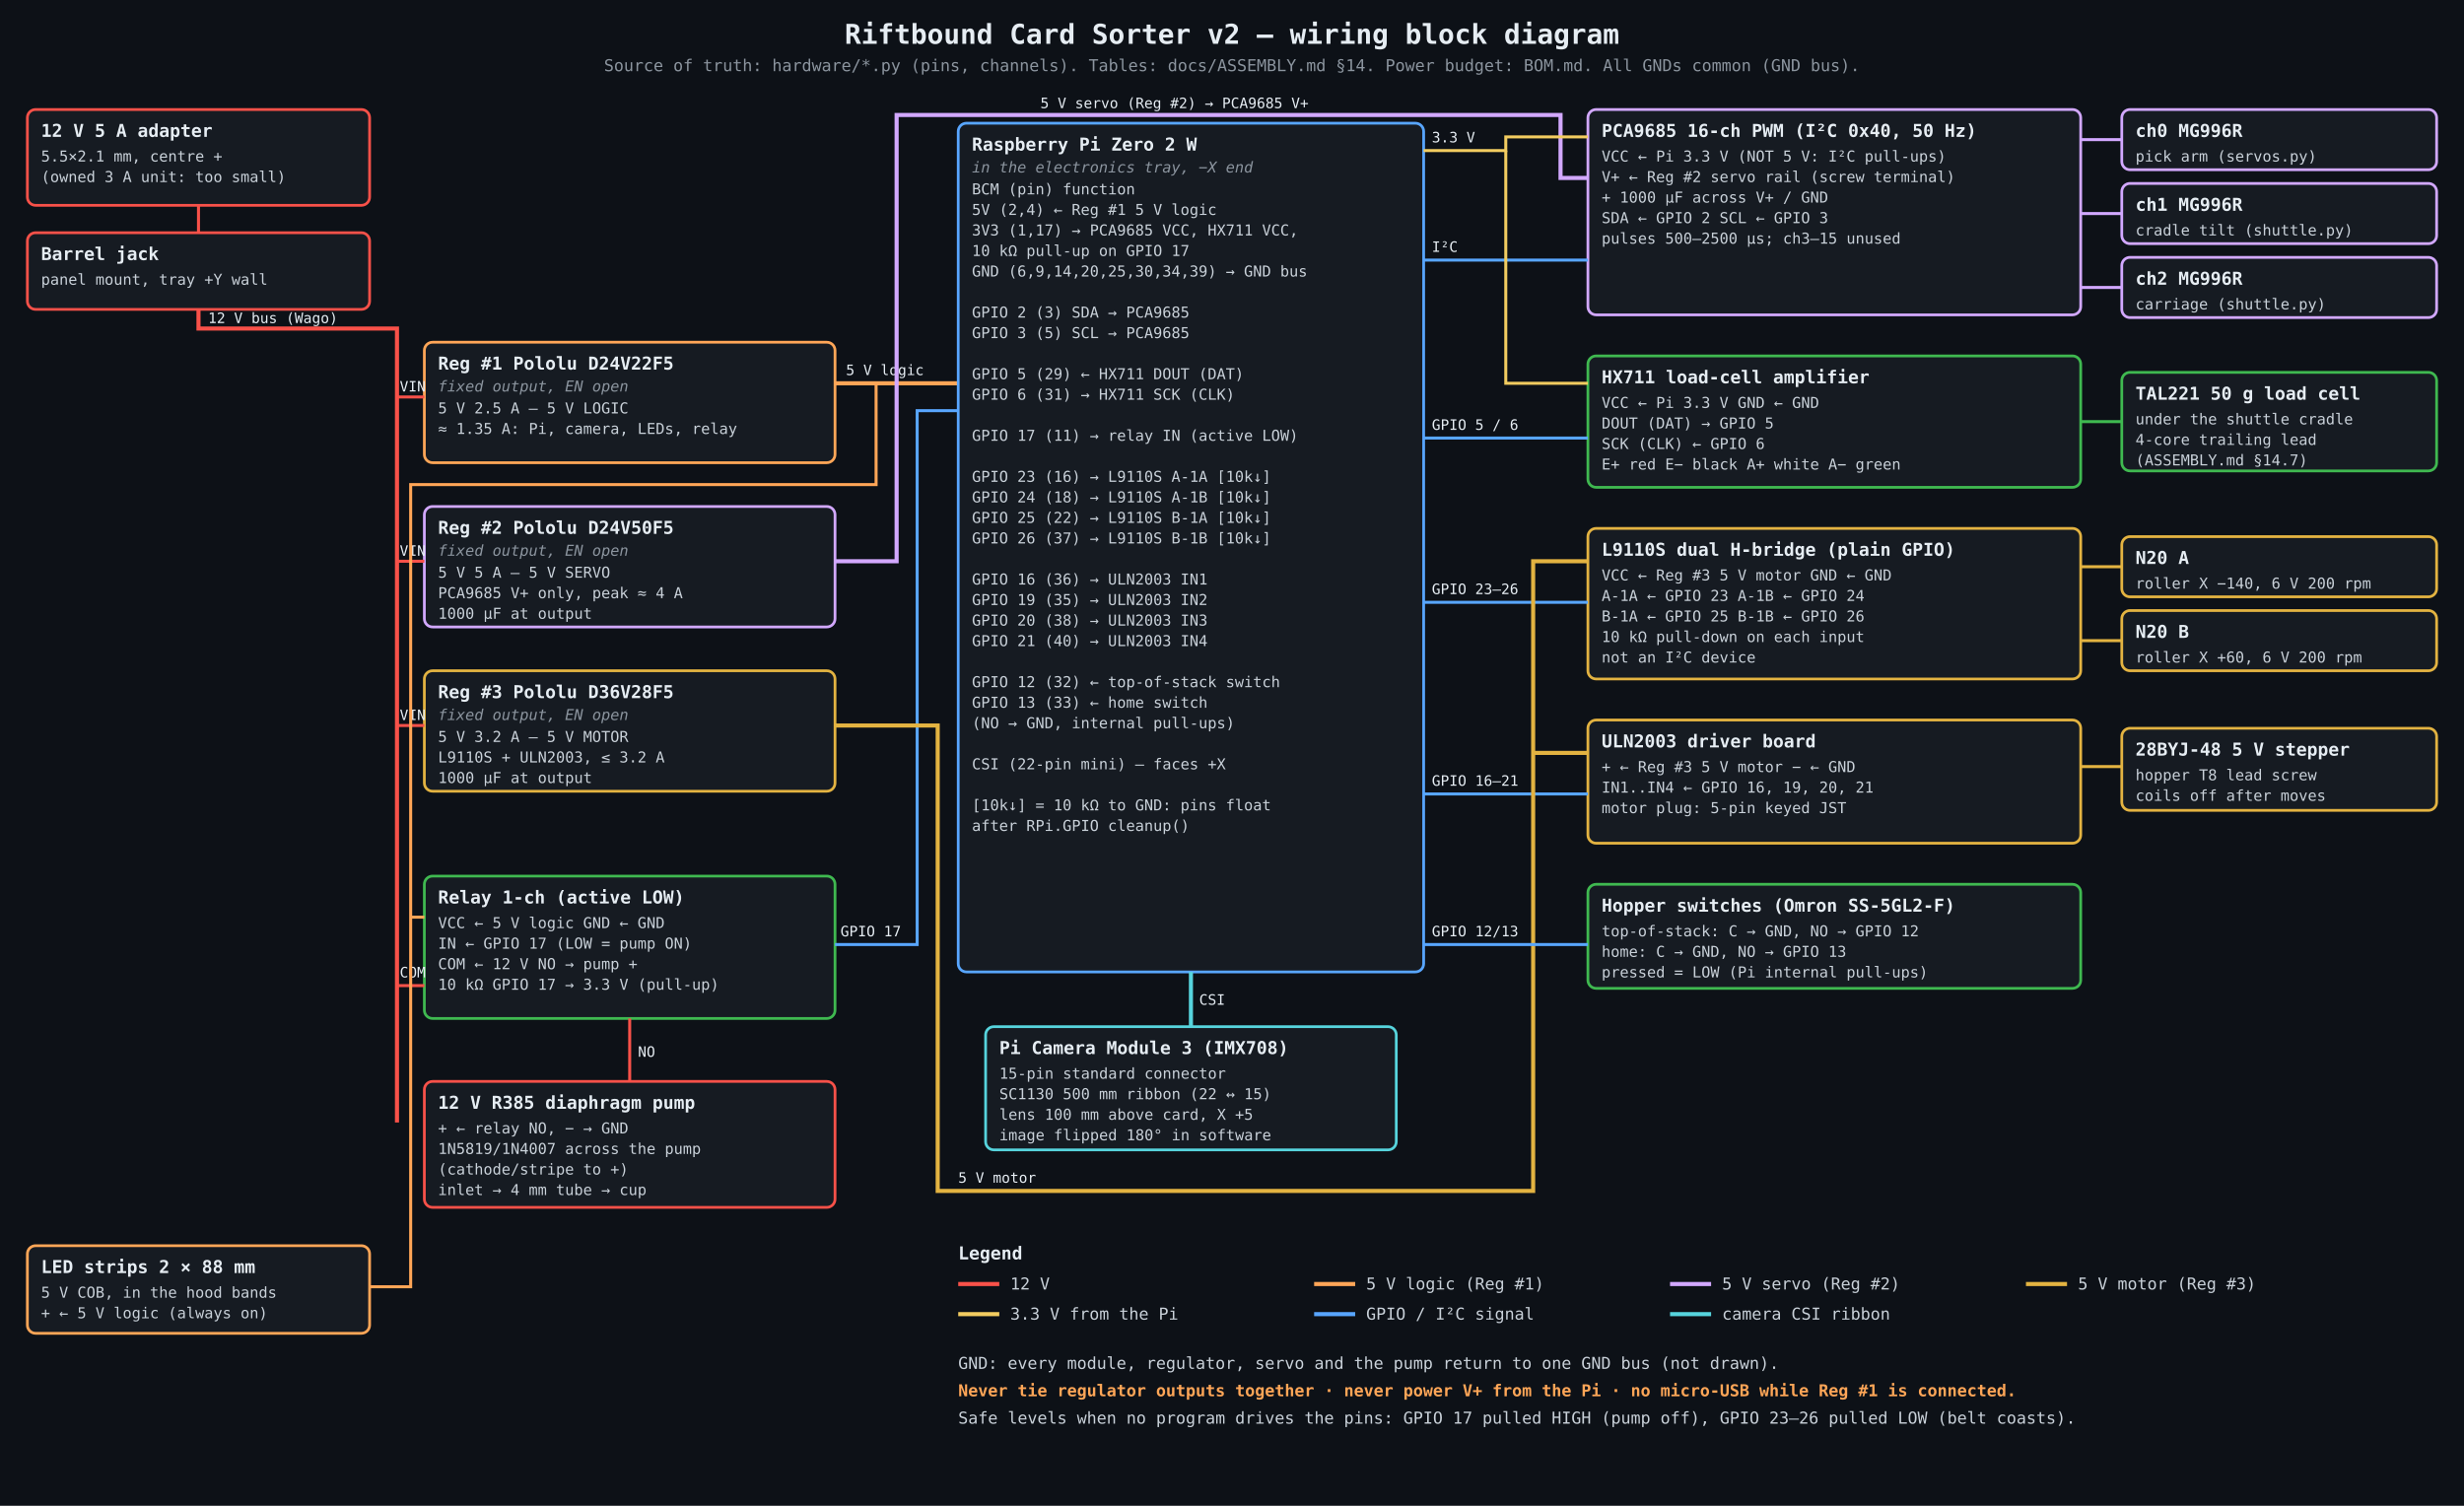
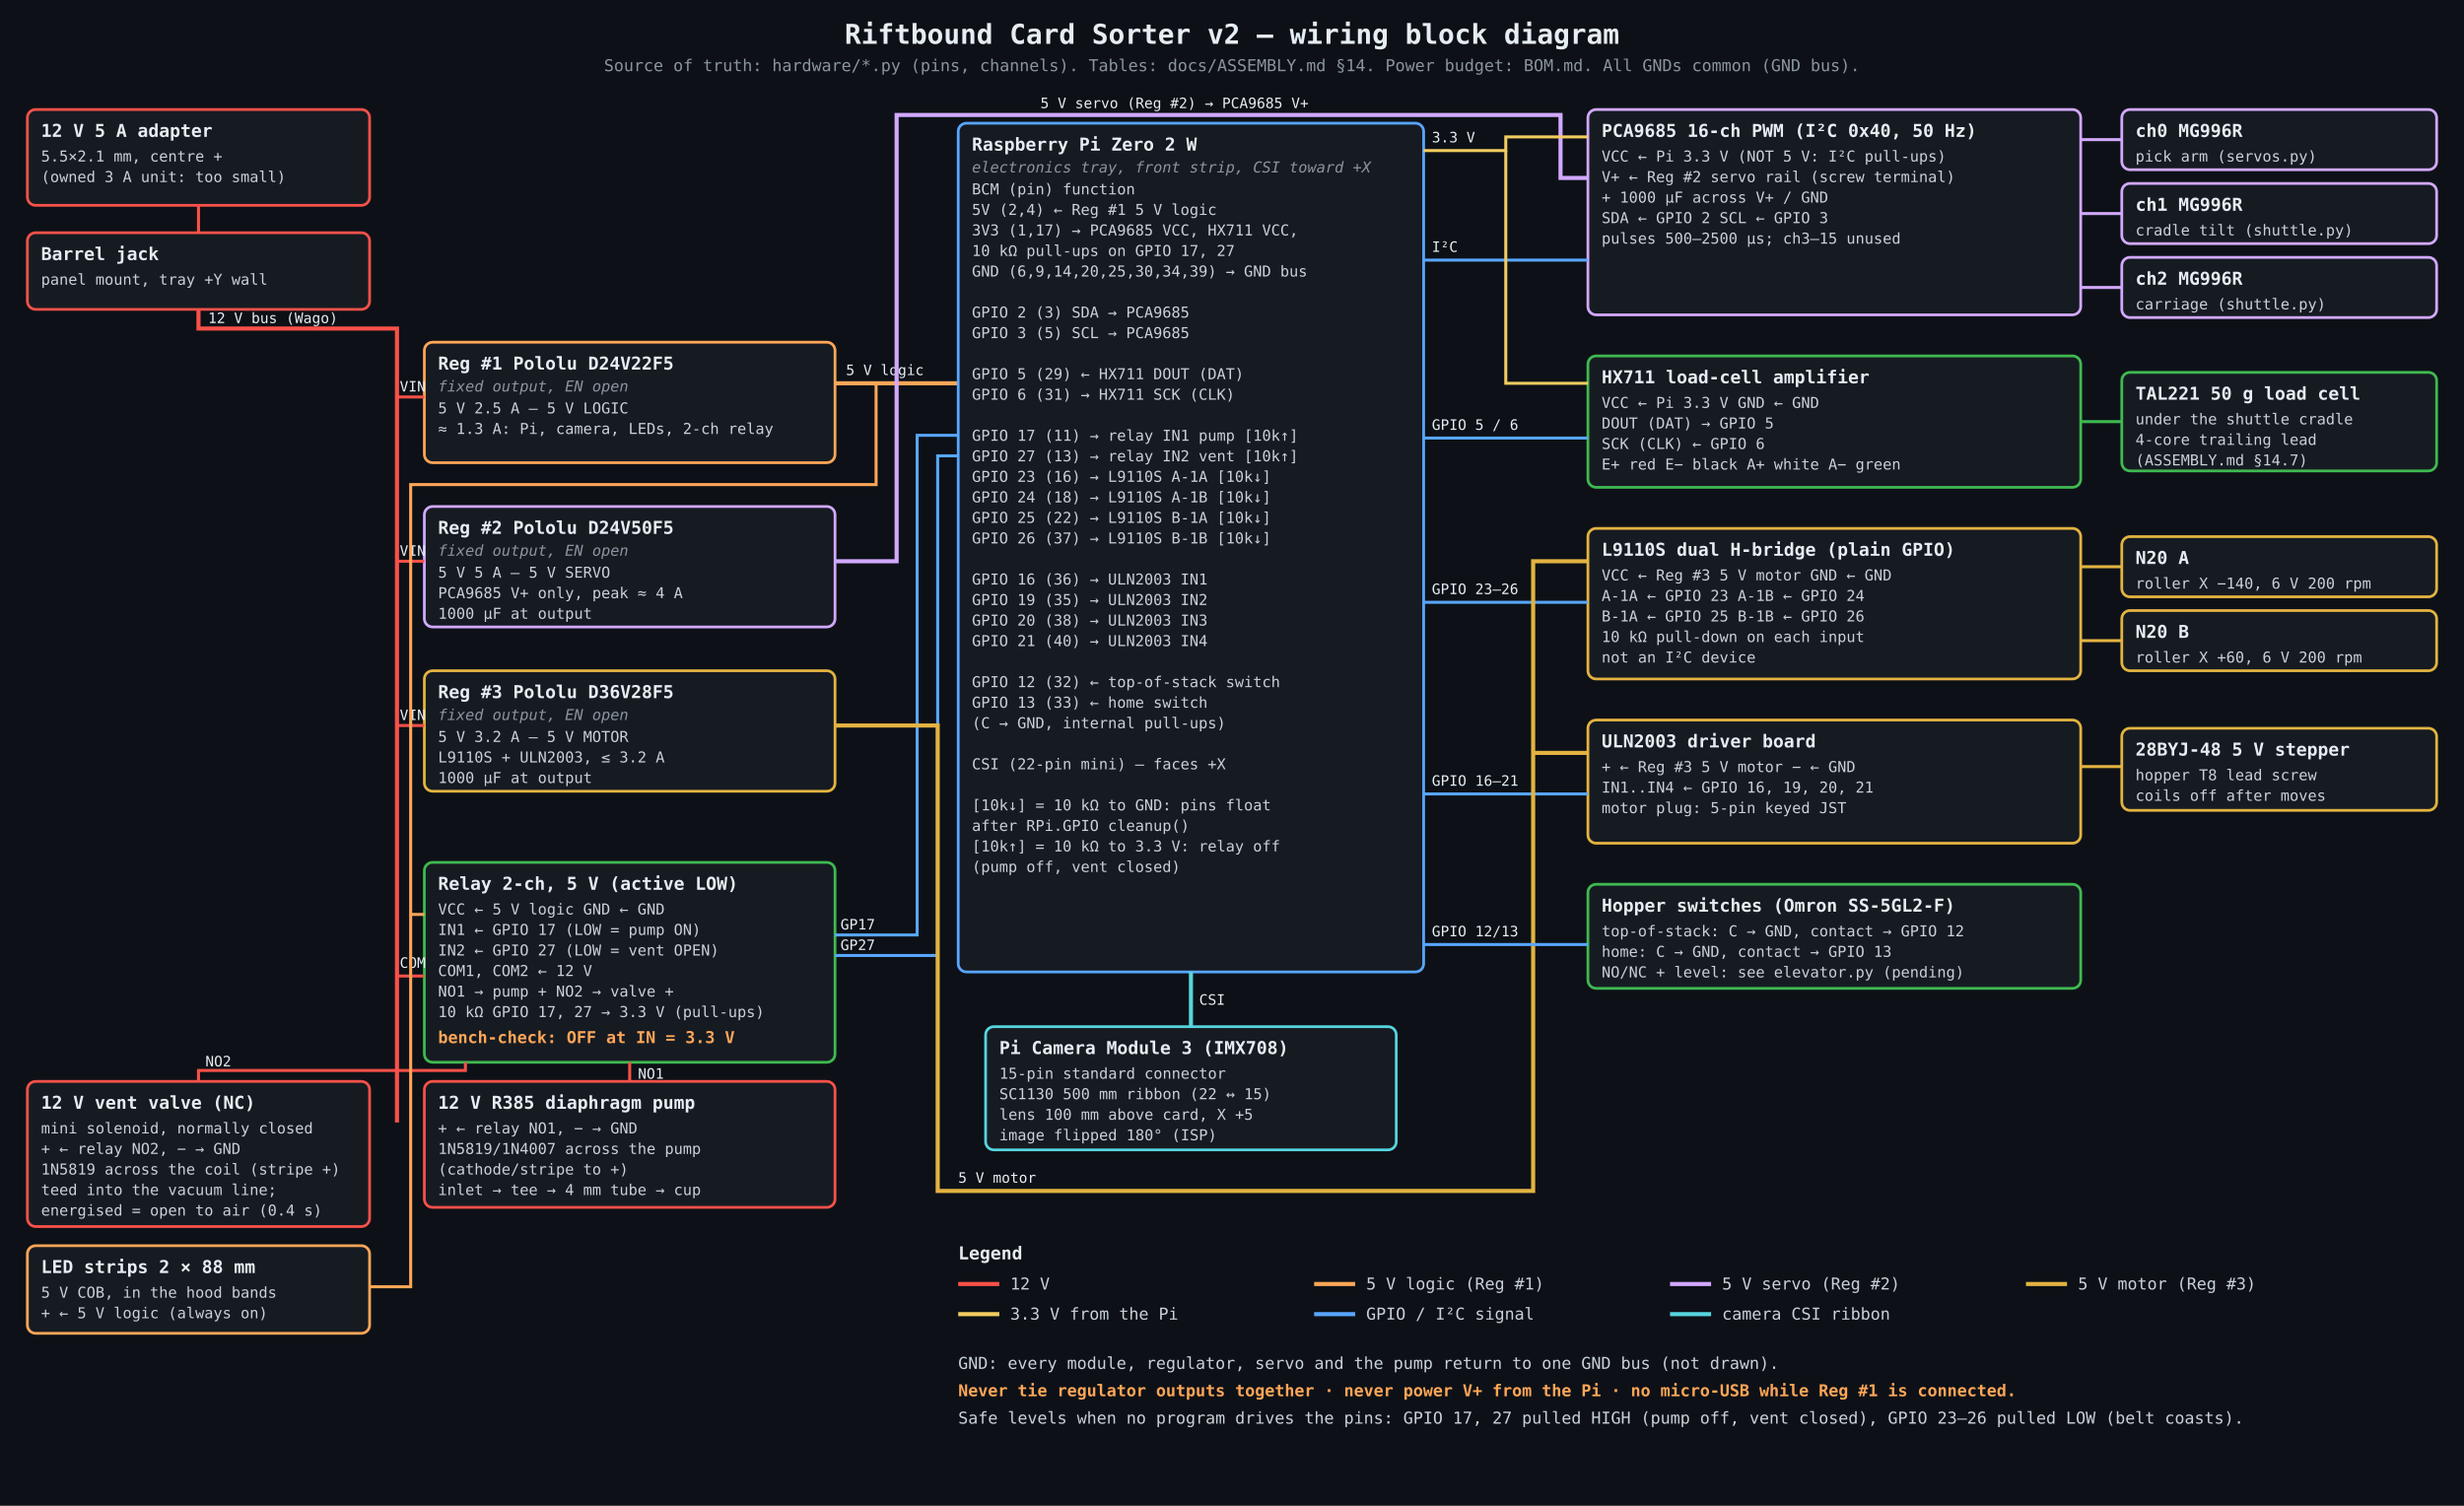
<svg xmlns="http://www.w3.org/2000/svg" width="1800" height="1100" viewBox="0 0 1800 1100">
  <defs>
    <style>
text{font-family:'DejaVu Sans Mono','Courier New',monospace}
.T{font-size:20px;font-weight:bold;fill:#e6edf3}.st{font-size:12px;fill:#8b949e}
.h{font-size:13px;font-weight:bold;fill:#e6edf3}.s{font-size:11px;fill:#8b949e;font-style:italic}
.p{font-size:11px;fill:#c9d1d9}.w{font-size:10.5px;fill:#e6edf3}.lg{font-size:12px;fill:#c9d1d9}.warn{font-size:12px;fill:#ffa657;font-weight:bold}
</style>
  </defs>
  <rect width="1800" height="1100" fill="#0d1117" />
  <text x="900.0" y="32" class="T" text-anchor="middle">Riftbound Card Sorter v2 — wiring block diagram</text>
  <text x="900.0" y="52" class="st" text-anchor="middle">Source of truth: hardware/*.py (pins, channels). Tables: docs/ASSEMBLY.md §14. Power budget: BOM.md. All GNDs common (GND bus).</text>
  <rect x="20" y="80" width="250" height="70" rx="6" fill="#161b22" stroke="#f85149" stroke-width="2" />
  <text x="30" y="100" class="h" text-anchor="start">12 V 5 A adapter</text>
  <text x="30" y="118" class="p" text-anchor="start">5.5×2.1 mm, centre +</text>
  <text x="30" y="133" class="p" text-anchor="start">(owned 3 A unit: too small)</text>
  <rect x="20" y="170" width="250" height="56" rx="6" fill="#161b22" stroke="#f85149" stroke-width="2" />
  <text x="30" y="190" class="h" text-anchor="start">Barrel jack</text>
  <text x="30" y="208" class="p" text-anchor="start">panel mount, tray +Y wall</text>
  <path d="M145,150 L145,170" fill="none" stroke="#f85149" stroke-width="2.2" />
  <path d="M145,226 L145,240 L290,240 L290,820" fill="none" stroke="#f85149" stroke-width="3" />
  <text x="152" y="236" class="w" text-anchor="start">12 V bus (Wago)</text>
  <rect x="310" y="250" width="300" height="88" rx="6" fill="#161b22" stroke="#ffa657" stroke-width="2" />
  <text x="320" y="270" class="h" text-anchor="start">Reg #1  Pololu D24V22F5</text>
  <text x="320" y="286" class="s" text-anchor="start">fixed output, EN open</text>
  <text x="320" y="302" class="p" text-anchor="start">5 V 2.5 A  —  5 V LOGIC</text>
-   <text x="320" y="317" class="p" text-anchor="start">≈ 1.35 A: Pi, camera, LEDs, relay</text>
+   <text x="320" y="317" class="p" text-anchor="start">≈ 1.3 A: Pi, camera, LEDs, 2-ch relay</text>
  <rect x="310" y="370" width="300" height="88" rx="6" fill="#161b22" stroke="#d2a8ff" stroke-width="2" />
  <text x="320" y="390" class="h" text-anchor="start">Reg #2  Pololu D24V50F5</text>
  <text x="320" y="406" class="s" text-anchor="start">fixed output, EN open</text>
  <text x="320" y="422" class="p" text-anchor="start">5 V 5 A  —  5 V SERVO</text>
  <text x="320" y="437" class="p" text-anchor="start">PCA9685 V+ only, peak ≈ 4 A</text>
  <text x="320" y="452" class="p" text-anchor="start">1000 µF at output</text>
  <rect x="310" y="490" width="300" height="88" rx="6" fill="#161b22" stroke="#e3b341" stroke-width="2" />
  <text x="320" y="510" class="h" text-anchor="start">Reg #3  Pololu D36V28F5</text>
  <text x="320" y="526" class="s" text-anchor="start">fixed output, EN open</text>
  <text x="320" y="542" class="p" text-anchor="start">5 V 3.2 A  —  5 V MOTOR</text>
  <text x="320" y="557" class="p" text-anchor="start">L9110S + ULN2003, ≤ 3.2 A</text>
  <text x="320" y="572" class="p" text-anchor="start">1000 µF at output</text>
  <path d="M290,290 L310,290" fill="none" stroke="#f85149" stroke-width="2.2" />
  <text x="292" y="286" class="w" text-anchor="start">VIN</text>
  <path d="M290,410 L310,410" fill="none" stroke="#f85149" stroke-width="2.2" />
  <text x="292" y="406" class="w" text-anchor="start">VIN</text>
  <path d="M290,530 L310,530" fill="none" stroke="#f85149" stroke-width="2.2" />
  <text x="292" y="526" class="w" text-anchor="start">VIN</text>
-   <rect x="310" y="640" width="300" height="104" rx="6" fill="#161b22" stroke="#3fb950" stroke-width="2" />
-   <text x="320" y="660" class="h" text-anchor="start">Relay 1-ch (active LOW)</text>
-   <text x="320" y="678" class="p" text-anchor="start">VCC ← 5 V logic    GND ← GND</text>
-   <text x="320" y="693" class="p" text-anchor="start">IN  ← GPIO 17 (LOW = pump ON)</text>
-   <text x="320" y="708" class="p" text-anchor="start">COM ← 12 V    NO → pump +</text>
-   <text x="320" y="723" class="p" text-anchor="start">10 kΩ GPIO 17 → 3.3 V (pull-up)</text>
-   <path d="M290,720 L310,720" fill="none" stroke="#f85149" stroke-width="2.2" />
-   <text x="292" y="714" class="w" text-anchor="start">COM</text>
+   <rect x="310" y="630" width="300" height="146" rx="6" fill="#161b22" stroke="#3fb950" stroke-width="2" />
+   <text x="320" y="650" class="h" text-anchor="start">Relay 2-ch, 5 V (active LOW)</text>
+   <text x="320" y="668" class="p" text-anchor="start">VCC ← 5 V logic    GND ← GND</text>
+   <text x="320" y="683" class="p" text-anchor="start">IN1 ← GPIO 17 (LOW = pump ON)</text>
+   <text x="320" y="698" class="p" text-anchor="start">IN2 ← GPIO 27 (LOW = vent OPEN)</text>
+   <text x="320" y="713" class="p" text-anchor="start">COM1, COM2 ← 12 V</text>
+   <text x="320" y="728" class="p" text-anchor="start">NO1 → pump +    NO2 → valve +</text>
+   <text x="320" y="743" class="p" text-anchor="start">10 kΩ GPIO 17, 27 → 3.3 V (pull-ups)</text>
+   <text x="320" y="762" class="warn" text-anchor="start">bench-check: OFF at IN = 3.3 V</text>
+   <path d="M290,713 L310,713" fill="none" stroke="#f85149" stroke-width="2.2" />
+   <text x="292" y="707" class="w" text-anchor="start">COM</text>
  <rect x="310" y="790" width="300" height="92" rx="6" fill="#161b22" stroke="#f85149" stroke-width="2" />
  <text x="320" y="810" class="h" text-anchor="start">12 V R385 diaphragm pump</text>
-   <text x="320" y="828" class="p" text-anchor="start">+ ← relay NO,  − → GND</text>
+   <text x="320" y="828" class="p" text-anchor="start">+ ← relay NO1,  − → GND</text>
  <text x="320" y="843" class="p" text-anchor="start">1N5819/1N4007 across the pump</text>
  <text x="320" y="858" class="p" text-anchor="start">(cathode/stripe to +)</text>
-   <text x="320" y="873" class="p" text-anchor="start">inlet → 4 mm tube → cup</text>
-   <path d="M460,744 L460,790" fill="none" stroke="#f85149" stroke-width="2.2" />
-   <text x="466" y="772" class="w" text-anchor="start">NO</text>
+   <text x="320" y="873" class="p" text-anchor="start">inlet → tee → 4 mm tube → cup</text>
+   <path d="M460,776 L460,790" fill="none" stroke="#f85149" stroke-width="2.2" />
+   <text x="466" y="788" class="w" text-anchor="start">NO1</text>
+   <rect x="20" y="790" width="250" height="106" rx="6" fill="#161b22" stroke="#f85149" stroke-width="2" />
+   <text x="30" y="810" class="h" text-anchor="start">12 V vent valve (NC)</text>
+   <text x="30" y="828" class="p" text-anchor="start">mini solenoid, normally closed</text>
+   <text x="30" y="843" class="p" text-anchor="start">+ ← relay NO2,  − → GND</text>
+   <text x="30" y="858" class="p" text-anchor="start">1N5819 across the coil (stripe +)</text>
+   <text x="30" y="873" class="p" text-anchor="start">teed into the vacuum line;</text>
+   <text x="30" y="888" class="p" text-anchor="start">energised = open to air (0.4 s)</text>
+   <path d="M340,776 L340,782 L145,782 L145,790" fill="none" stroke="#f85149" stroke-width="2.2" />
+   <text x="150" y="779" class="w" text-anchor="start">NO2</text>
  <rect x="20" y="910" width="250" height="64" rx="6" fill="#161b22" stroke="#ffa657" stroke-width="2" />
  <text x="30" y="930" class="h" text-anchor="start">LED strips 2 × 88 mm</text>
  <text x="30" y="948" class="p" text-anchor="start">5 V COB, in the hood bands</text>
  <text x="30" y="963" class="p" text-anchor="start">+ ← 5 V logic (always on)</text>
  <path d="M610,280 L700,280" fill="none" stroke="#ffa657" stroke-width="3" />
  <text x="618" y="274" class="w" text-anchor="start">5 V logic</text>
  <path d="M640,280 L640,354 L300,354 L300,940 L270,940" fill="none" stroke="#ffa657" stroke-width="2.2" />
-   <path d="M300,670 L310,670" fill="none" stroke="#ffa657" stroke-width="2.2" />
+   <path d="M300,668 L310,668" fill="none" stroke="#ffa657" stroke-width="2.2" />
  <rect x="700" y="90" width="340" height="620" rx="6" fill="#161b22" stroke="#58a6ff" stroke-width="2" />
  <text x="710" y="110" class="h" text-anchor="start">Raspberry Pi Zero 2 W</text>
-   <text x="710" y="126" class="s" text-anchor="start">in the electronics tray, −X end</text>
+   <text x="710" y="126" class="s" text-anchor="start">electronics tray, front strip, CSI toward +X</text>
  <text x="710" y="142" class="p" text-anchor="start">BCM (pin)    function</text>
  <text x="710" y="157" class="p" text-anchor="start">5V  (2,4)    ← Reg #1 5 V logic</text>
  <text x="710" y="172" class="p" text-anchor="start">3V3 (1,17)   → PCA9685 VCC, HX711 VCC,</text>
-   <text x="710" y="187" class="p" text-anchor="start">               10 kΩ pull-up on GPIO 17</text>
+   <text x="710" y="187" class="p" text-anchor="start">               10 kΩ pull-ups on GPIO 17, 27</text>
  <text x="710" y="202" class="p" text-anchor="start">GND (6,9,14,20,25,30,34,39) → GND bus</text>
  <text x="710" y="217" class="p" text-anchor="start" />
  <text x="710" y="232" class="p" text-anchor="start">GPIO 2  (3)  SDA → PCA9685</text>
  <text x="710" y="247" class="p" text-anchor="start">GPIO 3  (5)  SCL → PCA9685</text>
  <text x="710" y="262" class="p" text-anchor="start" />
  <text x="710" y="277" class="p" text-anchor="start">GPIO 5  (29) ← HX711 DOUT (DAT)</text>
  <text x="710" y="292" class="p" text-anchor="start">GPIO 6  (31) → HX711 SCK  (CLK)</text>
  <text x="710" y="307" class="p" text-anchor="start" />
-   <text x="710" y="322" class="p" text-anchor="start">GPIO 17 (11) → relay IN (active LOW)</text>
-   <text x="710" y="337" class="p" text-anchor="start" />
+   <text x="710" y="322" class="p" text-anchor="start">GPIO 17 (11) → relay IN1 pump  [10k↑]</text>
+   <text x="710" y="337" class="p" text-anchor="start">GPIO 27 (13) → relay IN2 vent  [10k↑]</text>
  <text x="710" y="352" class="p" text-anchor="start">GPIO 23 (16) → L9110S A-1A  [10k↓]</text>
  <text x="710" y="367" class="p" text-anchor="start">GPIO 24 (18) → L9110S A-1B  [10k↓]</text>
  <text x="710" y="382" class="p" text-anchor="start">GPIO 25 (22) → L9110S B-1A  [10k↓]</text>
  <text x="710" y="397" class="p" text-anchor="start">GPIO 26 (37) → L9110S B-1B  [10k↓]</text>
  <text x="710" y="412" class="p" text-anchor="start" />
  <text x="710" y="427" class="p" text-anchor="start">GPIO 16 (36) → ULN2003 IN1</text>
  <text x="710" y="442" class="p" text-anchor="start">GPIO 19 (35) → ULN2003 IN2</text>
  <text x="710" y="457" class="p" text-anchor="start">GPIO 20 (38) → ULN2003 IN3</text>
  <text x="710" y="472" class="p" text-anchor="start">GPIO 21 (40) → ULN2003 IN4</text>
  <text x="710" y="487" class="p" text-anchor="start" />
  <text x="710" y="502" class="p" text-anchor="start">GPIO 12 (32) ← top-of-stack switch</text>
  <text x="710" y="517" class="p" text-anchor="start">GPIO 13 (33) ← home switch</text>
-   <text x="710" y="532" class="p" text-anchor="start">               (NO → GND, internal pull-ups)</text>
+   <text x="710" y="532" class="p" text-anchor="start">               (C → GND, internal pull-ups)</text>
  <text x="710" y="547" class="p" text-anchor="start" />
  <text x="710" y="562" class="p" text-anchor="start">CSI (22-pin mini) — faces +X</text>
  <text x="710" y="577" class="p" text-anchor="start" />
  <text x="710" y="592" class="p" text-anchor="start">[10k↓] = 10 kΩ to GND: pins float</text>
  <text x="710" y="607" class="p" text-anchor="start">         after RPi.GPIO cleanup()</text>
-   <path d="M700,300 L670,300 L670,690 L610,690" fill="none" stroke="#58a6ff" stroke-width="2.2" />
-   <text x="614" y="684" class="w" text-anchor="start">GPIO 17</text>
+   <text x="710" y="622" class="p" text-anchor="start">[10k↑] = 10 kΩ to 3.3 V: relay off</text>
+   <text x="710" y="637" class="p" text-anchor="start">         (pump off, vent closed)</text>
+   <path d="M700,318 L670,318 L670,683 L610,683" fill="none" stroke="#58a6ff" stroke-width="2.2" />
+   <text x="614" y="679" class="w" text-anchor="start">GP17</text>
+   <path d="M700,333 L685,333 L685,698 L610,698" fill="none" stroke="#58a6ff" stroke-width="2.2" />
+   <text x="614" y="694" class="w" text-anchor="start">GP27</text>
  <rect x="1160" y="80" width="360" height="150" rx="6" fill="#161b22" stroke="#d2a8ff" stroke-width="2" />
  <text x="1170" y="100" class="h" text-anchor="start">PCA9685 16-ch PWM (I²C 0x40, 50 Hz)</text>
  <text x="1170" y="118" class="p" text-anchor="start">VCC ← Pi 3.3 V  (NOT 5 V: I²C pull-ups)</text>
  <text x="1170" y="133" class="p" text-anchor="start">V+  ← Reg #2 servo rail (screw terminal)</text>
  <text x="1170" y="148" class="p" text-anchor="start">      + 1000 µF across V+ / GND</text>
  <text x="1170" y="163" class="p" text-anchor="start">SDA ← GPIO 2    SCL ← GPIO 3</text>
  <text x="1170" y="178" class="p" text-anchor="start">pulses 500–2500 µs; ch3–15 unused</text>
  <rect x="1550" y="80" width="230" height="44" rx="6" fill="#161b22" stroke="#d2a8ff" stroke-width="2" />
  <text x="1560" y="100" class="h" text-anchor="start">ch0 MG996R</text>
  <text x="1560" y="118" class="p" text-anchor="start">pick arm (servos.py)</text>
  <rect x="1550" y="134" width="230" height="44" rx="6" fill="#161b22" stroke="#d2a8ff" stroke-width="2" />
  <text x="1560" y="154" class="h" text-anchor="start">ch1 MG996R</text>
  <text x="1560" y="172" class="p" text-anchor="start">cradle tilt (shuttle.py)</text>
  <rect x="1550" y="188" width="230" height="44" rx="6" fill="#161b22" stroke="#d2a8ff" stroke-width="2" />
  <text x="1560" y="208" class="h" text-anchor="start">ch2 MG996R</text>
  <text x="1560" y="226" class="p" text-anchor="start">carriage (shuttle.py)</text>
  <path d="M1520,102 L1550,102" fill="none" stroke="#d2a8ff" stroke-width="2.2" />
  <path d="M1520,156 L1550,156" fill="none" stroke="#d2a8ff" stroke-width="2.2" />
  <path d="M1520,210 L1550,210" fill="none" stroke="#d2a8ff" stroke-width="2.2" />
  <path d="M1040,190 L1160,190" fill="none" stroke="#58a6ff" stroke-width="2.2" />
  <text x="1046" y="184" class="w" text-anchor="start">I²C</text>
  <path d="M610,410 L655,410 L655,84 L1140,84 L1140,130 L1160,130" fill="none" stroke="#d2a8ff" stroke-width="3" />
  <text x="760" y="79" class="w" text-anchor="start">5 V servo (Reg #2) → PCA9685 V+</text>
  <rect x="1160" y="260" width="360" height="96" rx="6" fill="#161b22" stroke="#3fb950" stroke-width="2" />
  <text x="1170" y="280" class="h" text-anchor="start">HX711 load-cell amplifier</text>
  <text x="1170" y="298" class="p" text-anchor="start">VCC ← Pi 3.3 V    GND ← GND</text>
  <text x="1170" y="313" class="p" text-anchor="start">DOUT (DAT) → GPIO 5</text>
  <text x="1170" y="328" class="p" text-anchor="start">SCK  (CLK) ← GPIO 6</text>
  <text x="1170" y="343" class="p" text-anchor="start">E+ red  E− black  A+ white  A− green</text>
  <rect x="1550" y="272" width="230" height="72" rx="6" fill="#161b22" stroke="#3fb950" stroke-width="2" />
  <text x="1560" y="292" class="h" text-anchor="start">TAL221 50 g load cell</text>
  <text x="1560" y="310" class="p" text-anchor="start">under the shuttle cradle</text>
  <text x="1560" y="325" class="p" text-anchor="start">4-core trailing lead</text>
  <text x="1560" y="340" class="p" text-anchor="start">(ASSEMBLY.md §14.7)</text>
  <path d="M1520,308 L1550,308" fill="none" stroke="#3fb950" stroke-width="2.2" />
  <path d="M1040,320 L1160,320" fill="none" stroke="#58a6ff" stroke-width="2.2" />
  <text x="1046" y="314" class="w" text-anchor="start">GPIO 5 / 6</text>
  <rect x="1160" y="386" width="360" height="110" rx="6" fill="#161b22" stroke="#e3b341" stroke-width="2" />
  <text x="1170" y="406" class="h" text-anchor="start">L9110S dual H-bridge (plain GPIO)</text>
  <text x="1170" y="424" class="p" text-anchor="start">VCC ← Reg #3 5 V motor   GND ← GND</text>
  <text x="1170" y="439" class="p" text-anchor="start">A-1A ← GPIO 23    A-1B ← GPIO 24</text>
  <text x="1170" y="454" class="p" text-anchor="start">B-1A ← GPIO 25    B-1B ← GPIO 26</text>
  <text x="1170" y="469" class="p" text-anchor="start">10 kΩ pull-down on each input</text>
  <text x="1170" y="484" class="p" text-anchor="start">not an I²C device</text>
  <rect x="1550" y="392" width="230" height="44" rx="6" fill="#161b22" stroke="#e3b341" stroke-width="2" />
  <text x="1560" y="412" class="h" text-anchor="start">N20 A</text>
  <text x="1560" y="430" class="p" text-anchor="start">roller X −140, 6 V 200 rpm</text>
  <rect x="1550" y="446" width="230" height="44" rx="6" fill="#161b22" stroke="#e3b341" stroke-width="2" />
  <text x="1560" y="466" class="h" text-anchor="start">N20 B</text>
  <text x="1560" y="484" class="p" text-anchor="start">roller X +60, 6 V 200 rpm</text>
  <path d="M1520,414 L1550,414" fill="none" stroke="#e3b341" stroke-width="2.2" />
  <path d="M1520,468 L1550,468" fill="none" stroke="#e3b341" stroke-width="2.2" />
  <path d="M1040,440 L1160,440" fill="none" stroke="#58a6ff" stroke-width="2.2" />
  <text x="1046" y="434" class="w" text-anchor="start">GPIO 23–26</text>
  <rect x="1160" y="526" width="360" height="90" rx="6" fill="#161b22" stroke="#e3b341" stroke-width="2" />
  <text x="1170" y="546" class="h" text-anchor="start">ULN2003 driver board</text>
  <text x="1170" y="564" class="p" text-anchor="start">+ ← Reg #3 5 V motor    − ← GND</text>
  <text x="1170" y="579" class="p" text-anchor="start">IN1..IN4 ← GPIO 16, 19, 20, 21</text>
  <text x="1170" y="594" class="p" text-anchor="start">motor plug: 5-pin keyed JST</text>
  <rect x="1550" y="532" width="230" height="60" rx="6" fill="#161b22" stroke="#e3b341" stroke-width="2" />
  <text x="1560" y="552" class="h" text-anchor="start">28BYJ-48 5 V stepper</text>
  <text x="1560" y="570" class="p" text-anchor="start">hopper T8 lead screw</text>
  <text x="1560" y="585" class="p" text-anchor="start">coils off after moves</text>
  <path d="M1520,560 L1550,560" fill="none" stroke="#e3b341" stroke-width="2.2" />
  <path d="M1040,580 L1160,580" fill="none" stroke="#58a6ff" stroke-width="2.2" />
  <text x="1046" y="574" class="w" text-anchor="start">GPIO 16–21</text>
  <path d="M610,530 L685,530 L685,870 L1120,870 L1120,410 L1160,410" fill="none" stroke="#e3b341" stroke-width="3" />
  <text x="700" y="864" class="w" text-anchor="start">5 V motor</text>
  <path d="M1120,550 L1160,550" fill="none" stroke="#e3b341" stroke-width="3" />
  <rect x="1160" y="646" width="360" height="76" rx="6" fill="#161b22" stroke="#3fb950" stroke-width="2" />
  <text x="1170" y="666" class="h" text-anchor="start">Hopper switches (Omron SS-5GL2-F)</text>
-   <text x="1170" y="684" class="p" text-anchor="start">top-of-stack: C → GND, NO → GPIO 12</text>
-   <text x="1170" y="699" class="p" text-anchor="start">home:         C → GND, NO → GPIO 13</text>
-   <text x="1170" y="714" class="p" text-anchor="start">pressed = LOW (Pi internal pull-ups)</text>
+   <text x="1170" y="684" class="p" text-anchor="start">top-of-stack: C → GND, contact → GPIO 12</text>
+   <text x="1170" y="699" class="p" text-anchor="start">home:         C → GND, contact → GPIO 13</text>
+   <text x="1170" y="714" class="p" text-anchor="start">NO/NC + level: see elevator.py (pending)</text>
  <path d="M1040,690 L1160,690" fill="none" stroke="#58a6ff" stroke-width="2.2" />
  <text x="1046" y="684" class="w" text-anchor="start">GPIO 12/13</text>
  <rect x="720" y="750" width="300" height="90" rx="6" fill="#161b22" stroke="#56d4dd" stroke-width="2" />
  <text x="730" y="770" class="h" text-anchor="start">Pi Camera Module 3 (IMX708)</text>
  <text x="730" y="788" class="p" text-anchor="start">15-pin standard connector</text>
  <text x="730" y="803" class="p" text-anchor="start">SC1130 500 mm ribbon (22 ↔ 15)</text>
  <text x="730" y="818" class="p" text-anchor="start">lens 100 mm above card, X +5</text>
-   <text x="730" y="833" class="p" text-anchor="start">image flipped 180° in software</text>
+   <text x="730" y="833" class="p" text-anchor="start">image flipped 180° (ISP)</text>
  <path d="M870,710 L870,750" fill="none" stroke="#56d4dd" stroke-width="3" />
  <text x="876" y="734" class="w" text-anchor="start">CSI</text>
  <path d="M1040,110 L1100,110 L1100,100 L1160,100" fill="none" stroke="#f2cc60" stroke-width="2.2" />
  <text x="1046" y="104" class="w" text-anchor="start">3.3 V</text>
  <path d="M1100,110 L1100,280 L1160,280" fill="none" stroke="#f2cc60" stroke-width="2.2" />
  <text x="700" y="920" class="h" text-anchor="start">Legend</text>
  <line x1="700" y1="938" x2="730" y2="938" stroke="#f85149" stroke-width="3" />
  <text x="738" y="942" class="lg" text-anchor="start">12 V</text>
  <line x1="960" y1="938" x2="990" y2="938" stroke="#ffa657" stroke-width="3" />
  <text x="998" y="942" class="lg" text-anchor="start">5 V logic (Reg #1)</text>
  <line x1="1220" y1="938" x2="1250" y2="938" stroke="#d2a8ff" stroke-width="3" />
  <text x="1258" y="942" class="lg" text-anchor="start">5 V servo (Reg #2)</text>
  <line x1="1480" y1="938" x2="1510" y2="938" stroke="#e3b341" stroke-width="3" />
  <text x="1518" y="942" class="lg" text-anchor="start">5 V motor (Reg #3)</text>
  <line x1="700" y1="960" x2="730" y2="960" stroke="#f2cc60" stroke-width="3" />
  <text x="738" y="964" class="lg" text-anchor="start">3.3 V from the Pi</text>
  <line x1="960" y1="960" x2="990" y2="960" stroke="#58a6ff" stroke-width="3" />
  <text x="998" y="964" class="lg" text-anchor="start">GPIO / I²C signal</text>
  <line x1="1220" y1="960" x2="1250" y2="960" stroke="#56d4dd" stroke-width="3" />
  <text x="1258" y="964" class="lg" text-anchor="start">camera CSI ribbon</text>
  <text x="700" y="1000" class="lg" text-anchor="start">GND: every module, regulator, servo and the pump return to one GND bus (not drawn).</text>
  <text x="700" y="1020" class="warn" text-anchor="start">Never tie regulator outputs together · never power V+ from the Pi · no micro-USB while Reg #1 is connected.</text>
-   <text x="700" y="1040" class="lg" text-anchor="start">Safe levels when no program drives the pins: GPIO 17 pulled HIGH (pump off), GPIO 23–26 pulled LOW (belt coasts).</text>
+   <text x="700" y="1040" class="lg" text-anchor="start">Safe levels when no program drives the pins: GPIO 17, 27 pulled HIGH (pump off, vent closed), GPIO 23–26 pulled LOW (belt coasts).</text>
</svg>
